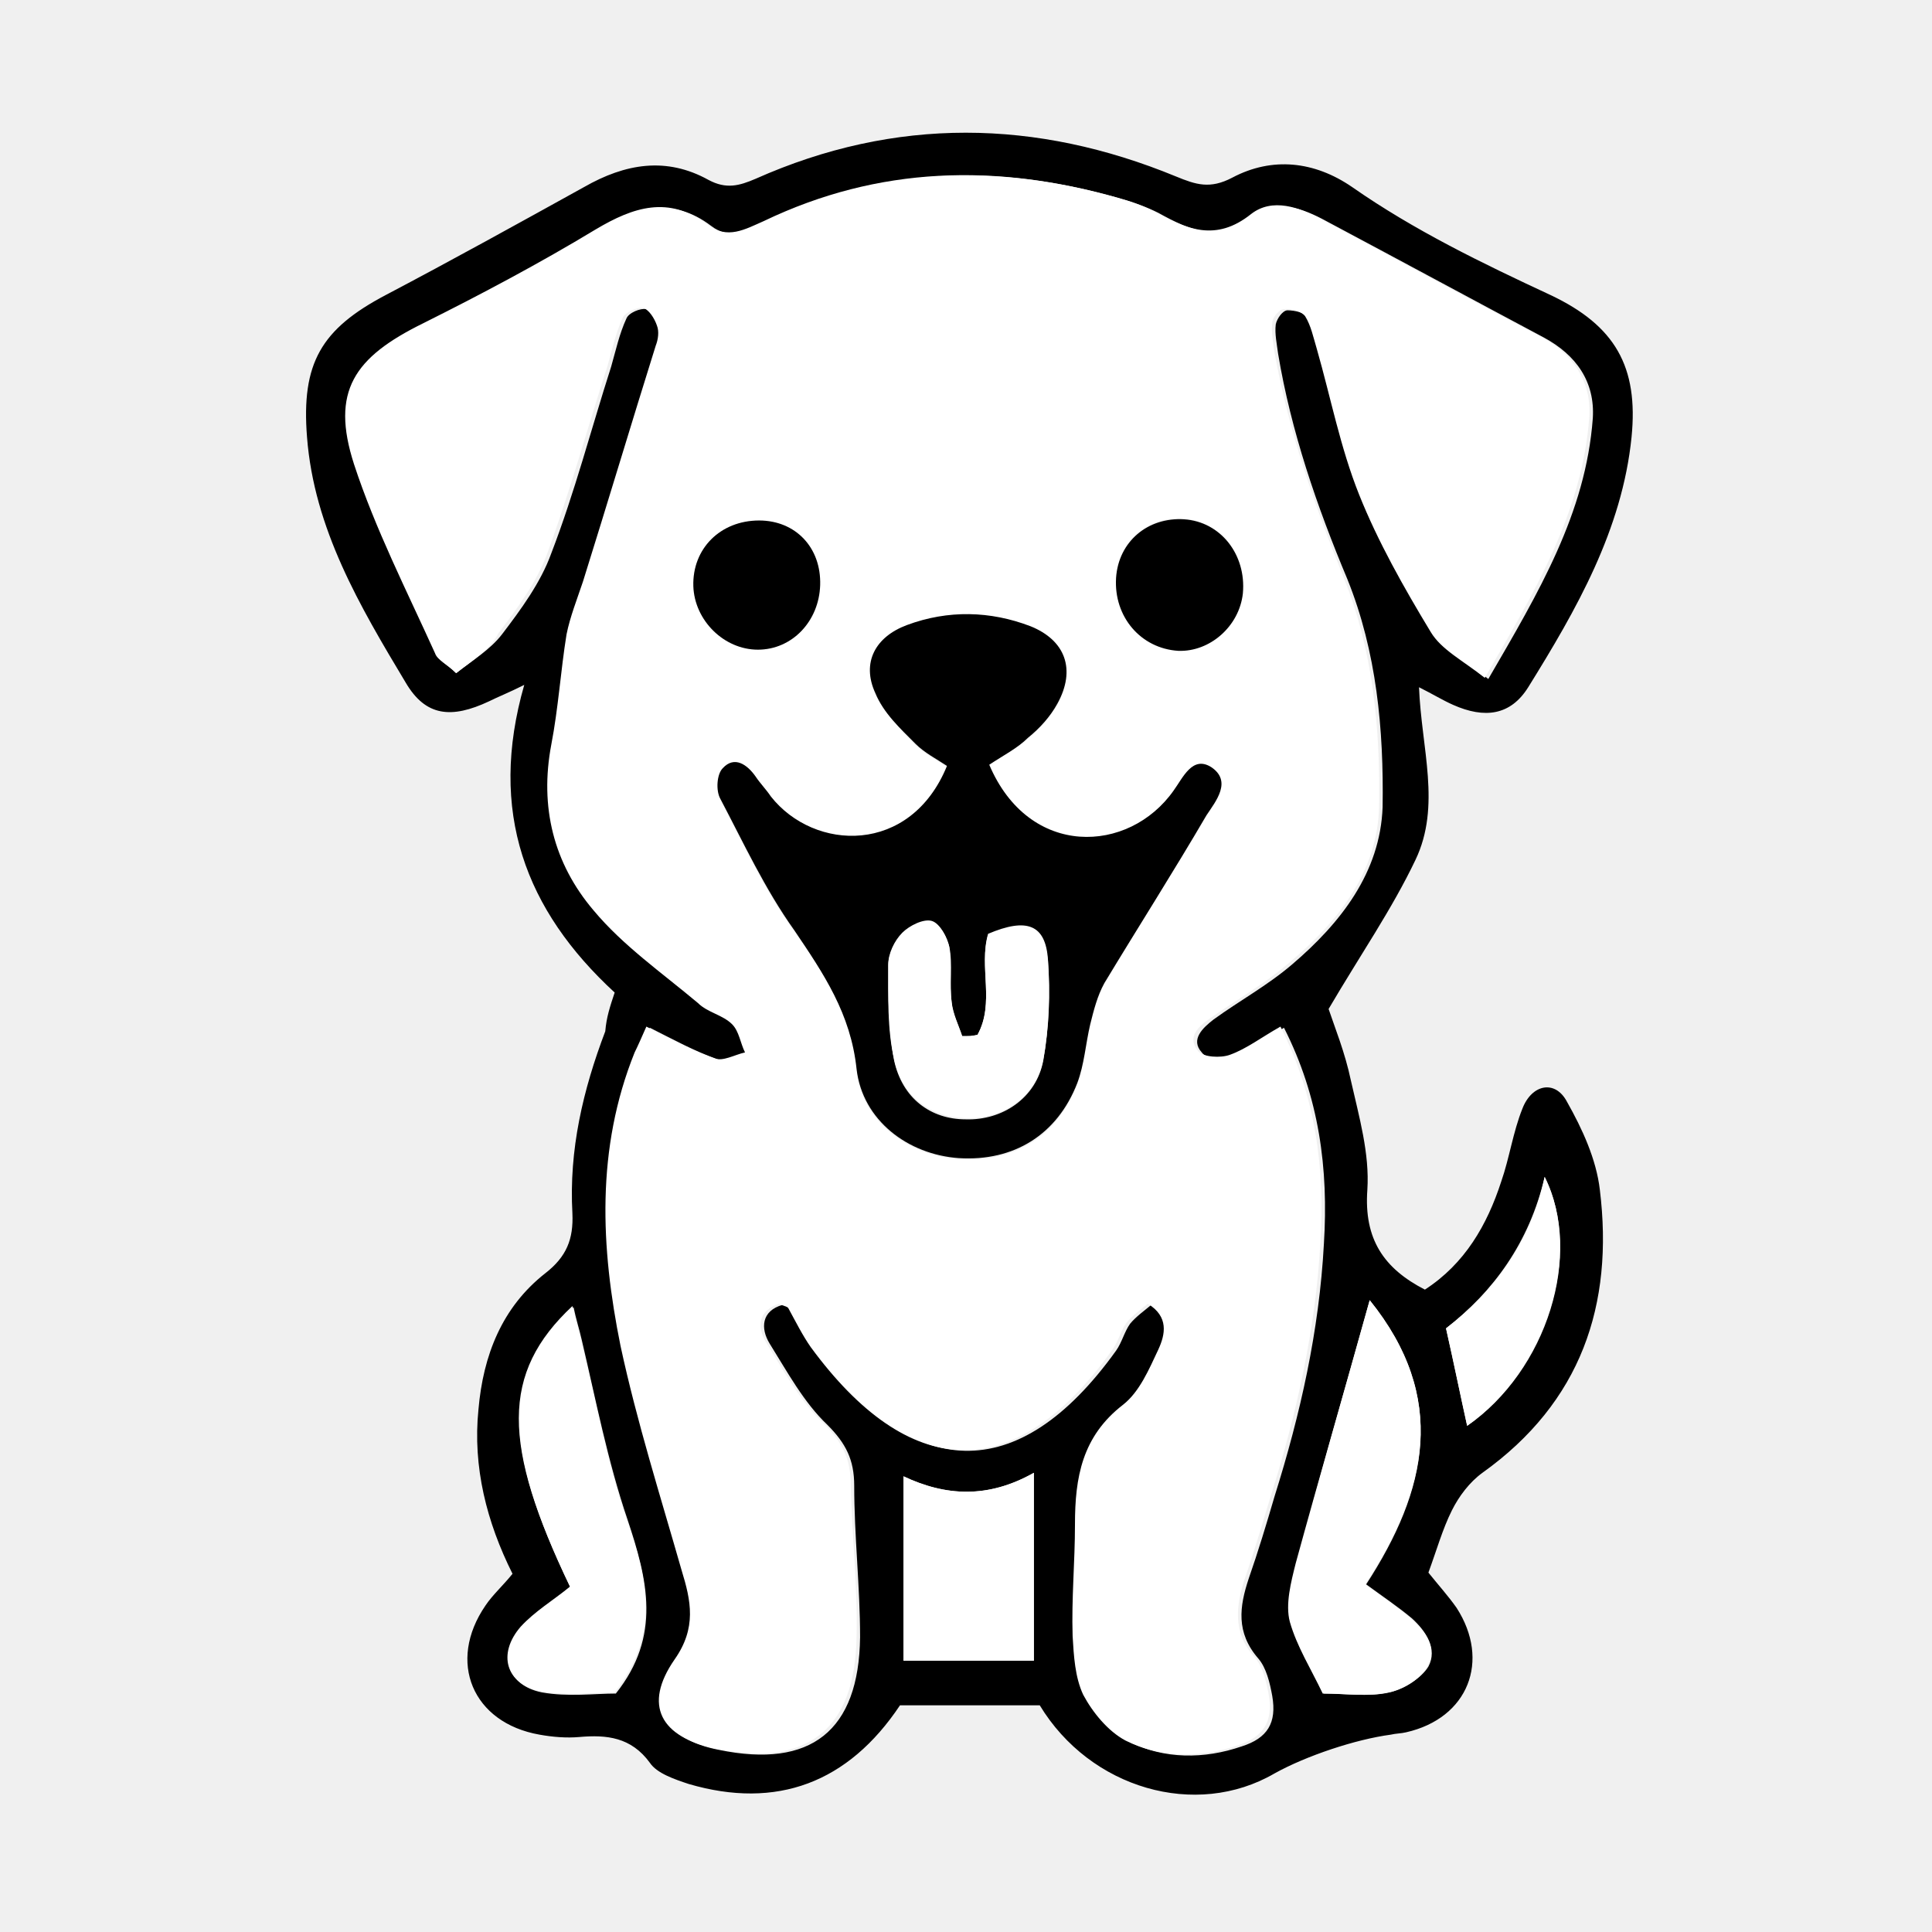
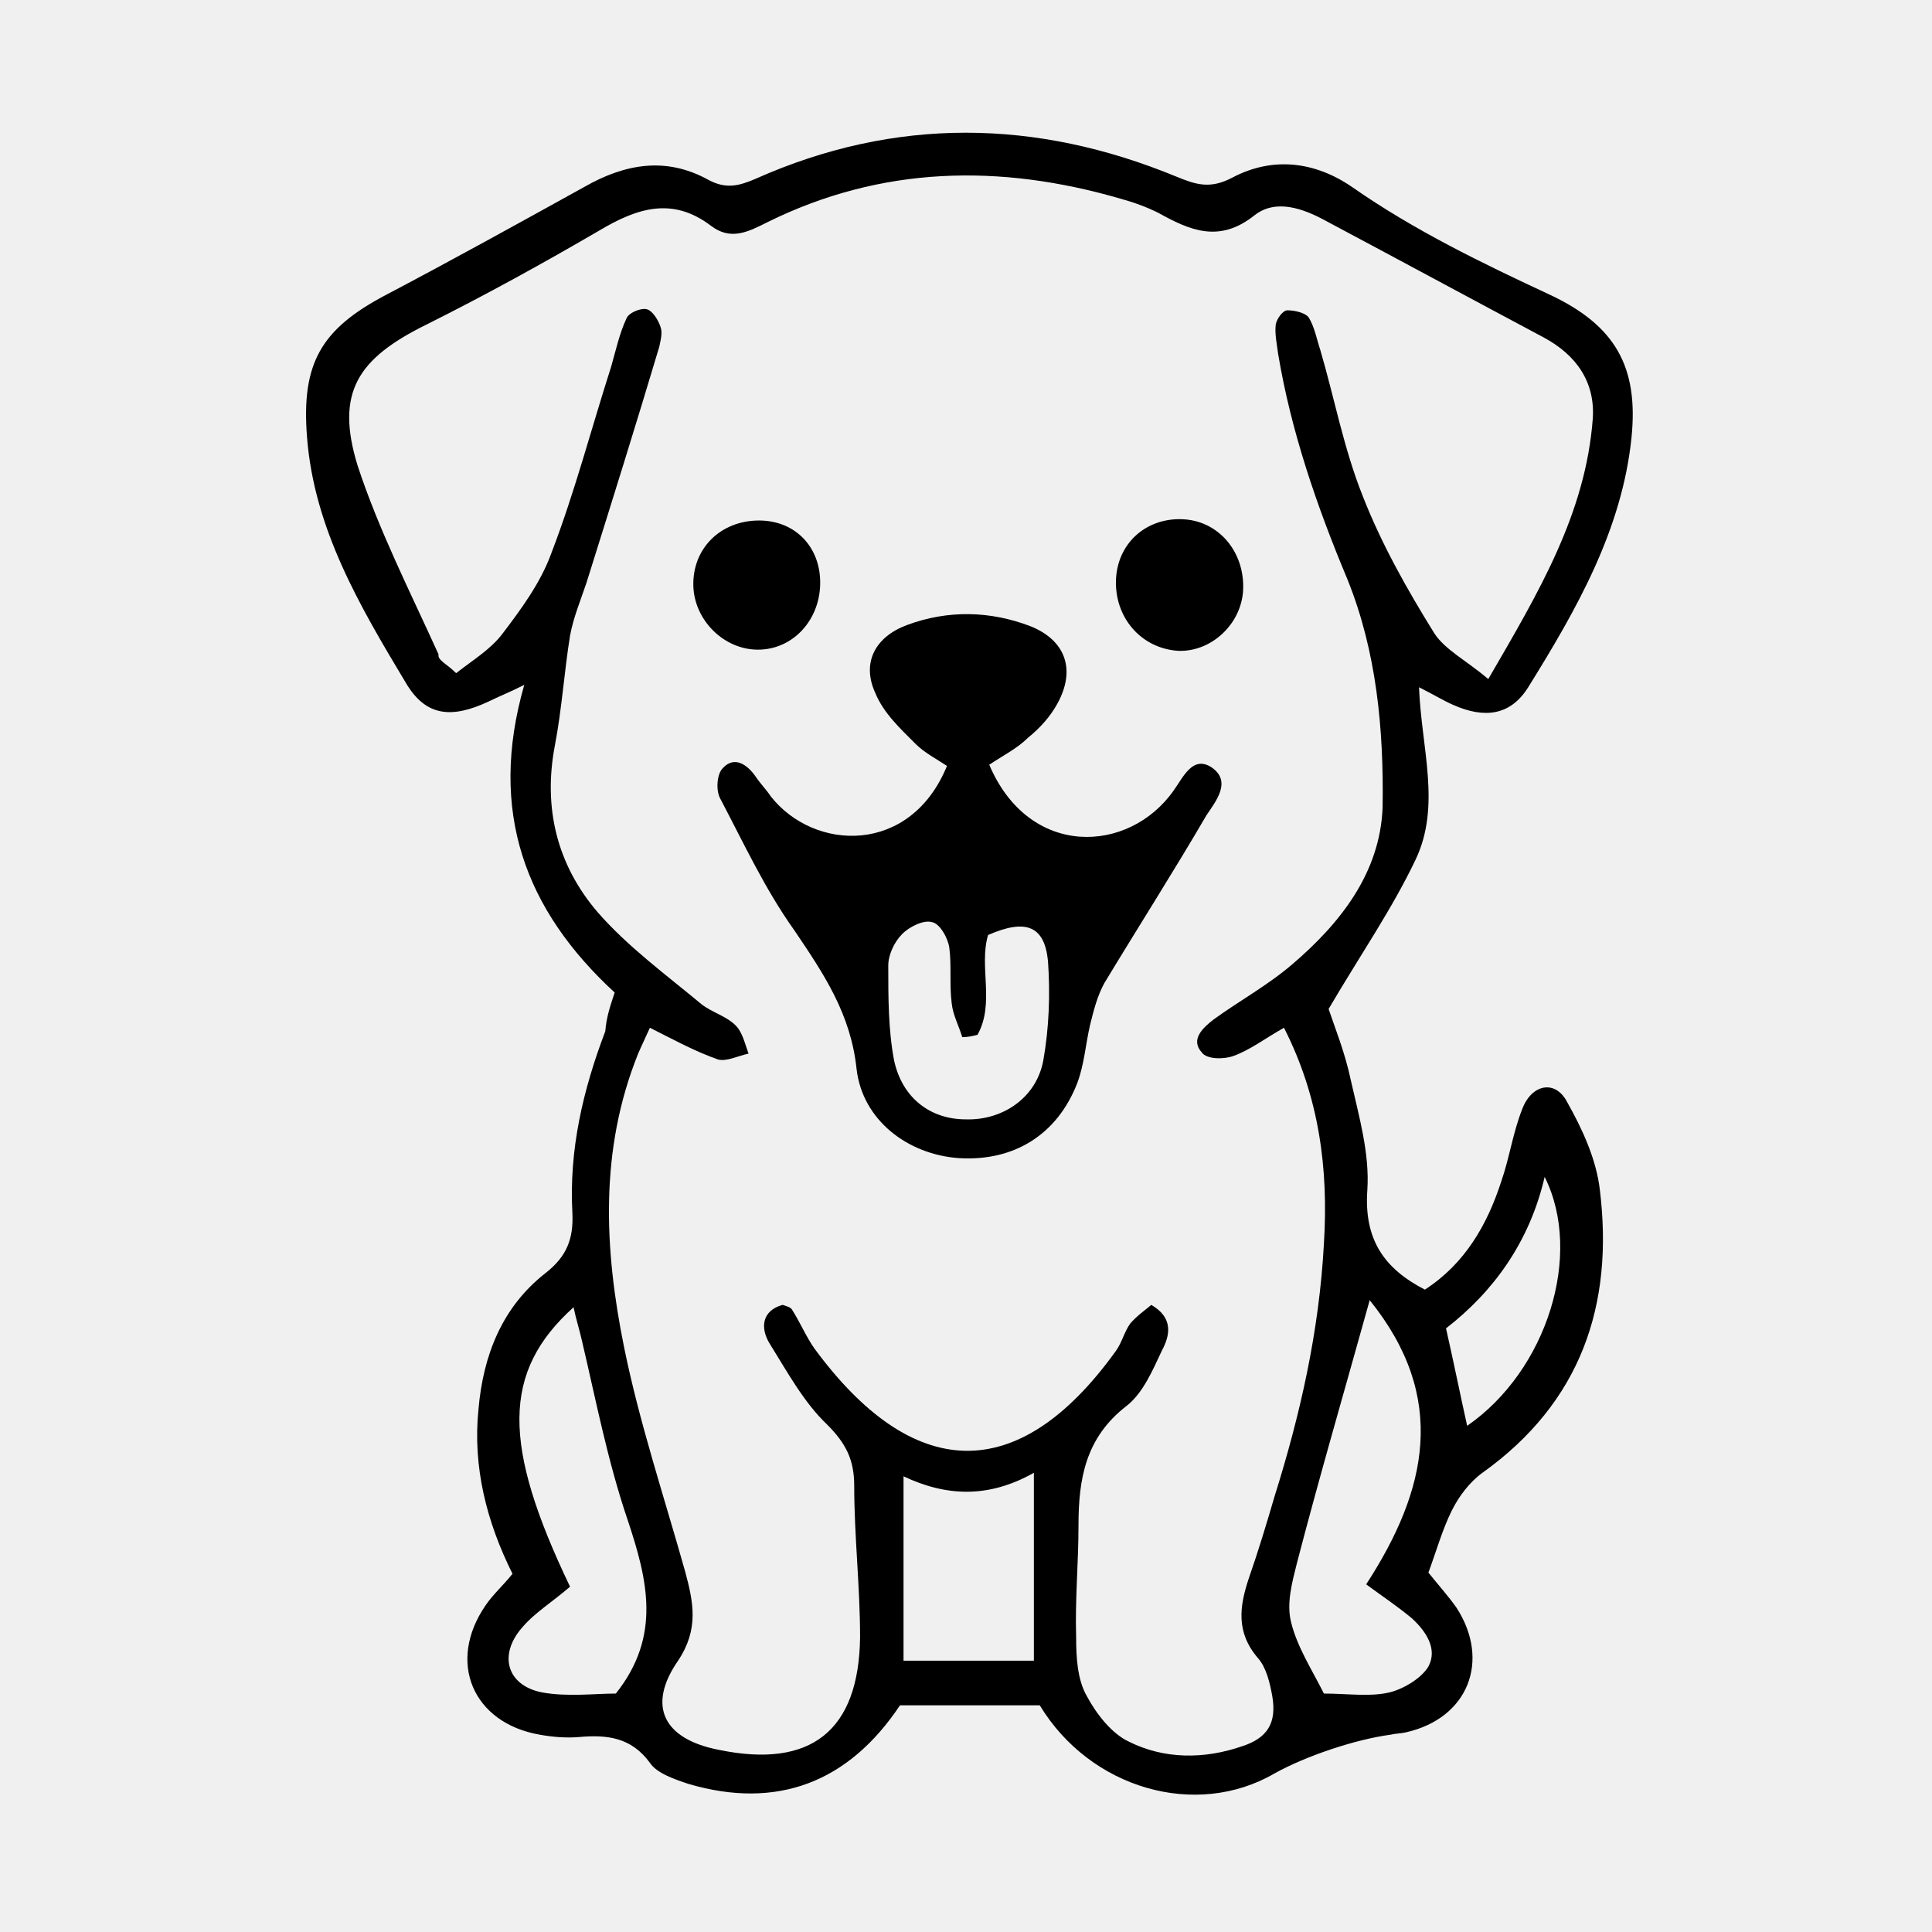
<svg xmlns="http://www.w3.org/2000/svg" viewBox="519.653 180.173 164.534 164.534">
  <g>
    <path d="M572,264.7c-7.6-7-10.8-15.4-7.7-26.2c-1.4,0.7-2.2,1-3,1.4c-3.2,1.5-5.4,1.3-7.1-1.6c-3.9-6.5-7.8-13.1-8.4-20.9   c-0.5-6.3,1.2-9.2,6.7-12.1c5.7-3,11.3-6.1,16.9-9.2c3.5-2,7-2.6,10.6-0.6c1.5,0.8,2.6,0.5,4-0.1c11.9-5.3,23.9-5.1,35.8-0.2   c1.7,0.7,2.9,1.1,4.8,0.1c3.4-1.8,7-1.4,10.2,0.8c5.3,3.7,11.1,6.5,16.9,9.2c5.5,2.6,7.5,6.1,6.9,12.1c-0.8,7.9-4.7,14.7-8.8,21.3   c-1.5,2.4-3.7,2.7-6.4,1.5c-0.9-0.4-1.7-0.9-2.9-1.5c0.2,5.2,1.9,10.1-0.3,14.7c-2,4.2-4.7,8.1-7.4,12.7c0.5,1.5,1.4,3.7,1.9,6.1   c0.7,3.1,1.6,6.2,1.4,9.3c-0.3,4.2,1.4,6.7,4.9,8.5c3.4-2.2,5.3-5.5,6.5-9.2c0.7-2,1-4.2,1.8-6.2c0.8-2.1,2.8-2.5,3.8-0.6   c1.3,2.3,2.5,4.9,2.8,7.5c1.2,9.8-1.6,18.1-10,24.1c-1.1,0.8-2,2-2.6,3.2c-0.8,1.6-1.3,3.4-2,5.3c0.8,1,1.7,2,2.4,3   c2.9,4.5,1,9.4-4.3,10.6c-0.4,0.1-0.9,0.1-1.3,0.2c-3,0.4-7.2,1.8-9.9,3.3c-6.7,3.9-15.7,1.3-20-5.8c-3.9,0-7.9,0-11.9,0   c-4.4,6.6-10.5,8.9-18,6.7c-1.2-0.4-2.7-0.9-3.3-1.8c-1.6-2.2-3.7-2.4-6-2.2c-1.1,0.1-2.3,0-3.4-0.2c-5.7-1-7.9-6.2-4.6-11   c0.6-0.9,1.5-1.7,2.3-2.7c-2.2-4.4-3.4-9.1-2.9-14c0.4-4.6,2-8.7,5.7-11.6c1.8-1.4,2.4-2.9,2.3-5.1c-0.3-5.4,0.9-10.5,2.8-15.5   C571.3,266.8,571.6,265.9,572,264.7z M558.5,237.5c1.4-1.1,2.9-2,3.9-3.3c1.6-2.1,3.3-4.4,4.2-6.9c2-5.2,3.4-10.6,5.1-15.9   c0.4-1.4,0.7-2.8,1.3-4.1c0.2-0.5,1.2-0.9,1.7-0.8c0.5,0.1,1,0.9,1.2,1.5c0.2,0.5,0,1.2-0.1,1.7c-2,6.7-4.1,13.4-6.2,20.1   c-0.5,1.5-1.1,2.9-1.4,4.5c-0.5,3.1-0.7,6.3-1.3,9.4c-1,5.3,0.2,10.1,3.6,14.1c2.6,3,5.9,5.4,8.9,7.9c0.9,0.7,2.1,1,2.9,1.8   c0.6,0.6,0.8,1.6,1.1,2.4c-0.9,0.2-1.9,0.7-2.6,0.5c-2-0.7-3.8-1.7-5.8-2.7c-0.4,0.9-0.7,1.5-1,2.2c-3.3,8.2-2.9,16.6-1.2,25   c1.3,6.4,3.4,12.7,5.2,19.1c0.7,2.6,1.2,4.9-0.6,7.6c-2.7,3.9-1.2,6.7,3.5,7.6c7.8,1.6,11.9-1.6,12-9.6c0-4.3-0.5-8.6-0.5-12.9   c0-2.2-0.7-3.6-2.3-5.2c-2-1.9-3.4-4.5-4.9-6.9c-0.8-1.3-0.7-2.8,1.1-3.3c0.3,0.1,0.7,0.2,0.8,0.4c0.7,1.1,1.2,2.3,1.9,3.3   c8.3,11.3,17.3,11.9,25.7,0.2c0.5-0.7,0.7-1.6,1.2-2.3c0.5-0.6,1.2-1.1,1.8-1.6c1.9,1.1,1.6,2.6,0.9,3.9c-0.8,1.7-1.6,3.6-3,4.7   c-3.5,2.7-4.1,6.2-4.1,10.2c0,3.2-0.3,6.3-0.2,9.5c0,1.7,0.1,3.6,0.9,5c0.8,1.5,2.1,3.2,3.6,3.9c3,1.5,6.4,1.5,9.6,0.4   c2.2-0.7,3-2,2.6-4.3c-0.2-1.1-0.5-2.4-1.2-3.2c-1.9-2.2-1.6-4.4-0.8-6.8c0.8-2.3,1.5-4.6,2.2-7c2.2-7,3.8-14.1,4.2-21.5   c0.4-6.4-0.4-12.5-3.4-18.4c-1.6,0.9-2.9,1.9-4.3,2.4c-0.8,0.3-2.3,0.3-2.7-0.3c-1-1.1,0.1-2.1,1-2.8c2.2-1.6,4.6-2.9,6.7-4.7   c4.1-3.5,7.5-7.8,7.7-13.4c0.1-6.6-0.5-13.2-3-19.4c-2.6-6.2-4.8-12.6-5.9-19.2c-0.1-0.8-0.3-1.7-0.2-2.5c0.1-0.5,0.6-1.2,1-1.2   c0.6,0,1.5,0.2,1.8,0.6c0.5,0.8,0.7,1.9,1,2.8c1.2,4.1,2,8.4,3.6,12.4c1.6,4.1,3.8,8,6.1,11.7c0.9,1.4,2.7,2.3,4.6,3.9   c4.3-7.4,8.3-14.1,8.9-22.2c0.2-3.1-1.4-5.4-4.2-6.9c-6.2-3.3-12.3-6.6-18.5-9.9c-2-1.1-4.3-1.9-6.1-0.5c-3,2.4-5.5,1.3-8.2-0.2   c-1-0.5-2.1-0.9-3.2-1.2c-10.3-3-20.4-2.8-30.1,2c-1.6,0.8-3.1,1.6-4.8,0.3c-3.3-2.5-6.3-1.5-9.5,0.4c-4.8,2.8-9.7,5.5-14.7,8   c-5.9,2.9-7.8,5.8-5.9,12c1.8,5.5,4.5,10.8,6.9,16.1C556.9,236.4,557.7,236.7,558.5,237.5z M636.3,290.9   c-2.2,7.9-4.3,15.1-6.2,22.4c-0.4,1.6-0.9,3.4-0.5,5c0.5,2.1,1.8,4.1,2.8,6.1c2,0,3.9,0.3,5.6-0.1c1.2-0.3,2.7-1.2,3.3-2.2   c0.8-1.5-0.2-3-1.4-4.1c-1.2-1-2.4-1.8-3.9-2.9C641.2,307.1,643,299.2,636.3,290.9z M568.2,315.3c-1.5,1.3-3,2.2-4.1,3.5   c-2,2.3-1.3,4.9,1.7,5.5c2.2,0.4,4.5,0.1,6.3,0.1c3.9-4.9,2.7-9.7,1-14.8c-1.7-5-2.7-10.2-3.9-15.3c-0.2-0.9-0.5-1.8-0.7-2.8   C562.4,297,562.4,303.2,568.2,315.3z M596.6,305.9c0,5.5,0,10.6,0,15.7c4,0,7.5,0,11.1,0c0-5.4,0-10.4,0-16   C603.8,307.8,600.2,307.6,596.6,305.9z M651.2,280.4c-1.3,5.6-4.4,9.8-8.4,12.9c0.7,3.1,1.2,5.6,1.8,8.3   C651.4,296.9,654.5,287,651.2,280.4z" fill="rgb(0, 0, 0)" />
-     <path d="M558.5,237.5c-0.8-0.8-1.6-1.1-1.8-1.7c-2.4-5.3-5.1-10.6-6.9-16.1c-2-6.2,0-9.1,5.9-12c5-2.5,9.9-5.1,14.7-8   c3.2-1.9,6.2-2.9,9.5-0.4c1.7,1.3,3.2,0.4,4.8-0.3c9.8-4.7,19.8-4.9,30.1-2c1.1,0.3,2.2,0.7,3.2,1.2c2.7,1.5,5.2,2.6,8.2,0.2   c1.8-1.4,4.1-0.6,6.1,0.5c6.2,3.3,12.3,6.7,18.5,9.9c2.8,1.5,4.4,3.8,4.2,6.9c-0.6,8.1-4.6,14.8-8.9,22.2c-1.9-1.5-3.7-2.4-4.6-3.9   c-2.3-3.8-4.5-7.7-6.1-11.7c-1.6-4-2.4-8.2-3.6-12.4c-0.3-1-0.5-2-1-2.8c-0.3-0.4-1.2-0.7-1.8-0.6c-0.4,0-1,0.7-1,1.2   c-0.1,0.8,0.1,1.7,0.2,2.5c1.2,6.7,3.4,13,5.9,19.2c2.5,6.2,3.1,12.8,3,19.4c-0.1,5.6-3.5,9.9-7.7,13.4c-2.1,1.8-4.4,3.1-6.7,4.7   c-1,0.7-2,1.6-1,2.8c0.4,0.5,1.9,0.6,2.7,0.3c1.4-0.5,2.7-1.5,4.3-2.4c3,5.9,3.8,12.1,3.4,18.4c-0.4,7.3-2,14.5-4.2,21.5   c-0.7,2.3-1.4,4.7-2.2,7c-0.8,2.4-1.1,4.7,0.8,6.8c0.7,0.8,1,2.1,1.2,3.2c0.4,2.2-0.4,3.6-2.6,4.3c-3.2,1.1-6.6,1.1-9.6-0.4   c-1.5-0.8-2.8-2.4-3.6-3.9c-0.7-1.5-0.8-3.3-0.9-5c-0.1-3.2,0.2-6.3,0.2-9.5c0-4,0.6-7.5,4.1-10.2c1.4-1.1,2.2-3,3-4.7   c0.6-1.3,0.9-2.8-0.9-3.9c-0.6,0.5-1.3,1-1.8,1.6c-0.5,0.7-0.7,1.6-1.2,2.3c-8.4,11.8-17.4,11.1-25.7-0.2c-0.7-1-1.3-2.2-1.9-3.3   c-0.1-0.2-0.5-0.2-0.8-0.4c-1.8,0.6-1.9,2-1.1,3.3c1.5,2.4,2.9,5,4.9,6.9c1.6,1.6,2.3,3,2.3,5.2c0.1,4.3,0.6,8.6,0.5,12.9   c-0.1,8-4.2,11.2-12,9.6c-4.7-1-6.2-3.7-3.5-7.6c1.9-2.7,1.4-5,0.6-7.6c-1.8-6.3-3.8-12.6-5.2-19.1c-1.7-8.4-2.1-16.8,1.2-25   c0.3-0.6,0.6-1.3,1-2.2c2,1,3.8,2,5.8,2.7c0.7,0.3,1.7-0.3,2.6-0.5c-0.4-0.8-0.5-1.8-1.1-2.4c-0.8-0.8-2.1-1-2.9-1.8   c-3.1-2.6-6.4-4.9-8.9-7.9c-3.4-4-4.6-8.8-3.6-14.1c0.6-3.1,0.8-6.3,1.3-9.4c0.3-1.5,0.9-3,1.4-4.5c2.1-6.7,4.1-13.4,6.2-20.1   c0.2-0.5,0.3-1.2,0.1-1.7c-0.2-0.6-0.7-1.4-1.2-1.5c-0.5-0.1-1.5,0.4-1.7,0.8c-0.6,1.3-0.9,2.7-1.3,4.1c-1.7,5.3-3.2,10.7-5.1,15.9   c-0.9,2.5-2.6,4.8-4.2,6.9C561.4,235.5,559.9,236.4,558.5,237.5z M603.9,245.3c1.2-0.8,2.4-1.4,3.3-2.2c0.9-0.8,1.8-1.8,2.5-2.9   c1.6-2.9,0.7-5.5-2.3-6.6c-3.5-1.3-7-1.4-10.5-0.1c-2.7,1-3.8,3.3-2.7,5.8c0.7,1.6,2.2,2.9,3.4,4.3c0.8,0.8,1.8,1.3,2.7,1.9   c-3,7.6-11.2,7.2-15,2.6c-0.4-0.6-0.9-1.1-1.3-1.7c-0.8-1-1.8-1.8-2.8-0.7c-0.5,0.5-0.5,1.9-0.2,2.6c2,3.8,3.8,7.8,6.3,11.2   c2.6,3.6,4.9,7.1,5.3,11.8c0.4,4.4,4.4,7.3,8.7,7.6c4.7,0.3,8.4-1.9,10.1-6.4c0.6-1.6,0.7-3.3,1.1-5c0.3-1.2,0.6-2.5,1.2-3.5   c2.8-4.8,5.8-9.5,8.7-14.3c0.8-1.3,2.2-3,0.4-4.1c-1.6-1.1-2.4,0.9-3.2,2C615.8,252.9,607.2,253.2,603.9,245.3z M584.3,224.5   c-3.2,0-5.7,2.4-5.6,5.6c0.1,2.9,2.6,5.4,5.5,5.4c2.9,0,5.3-2.5,5.3-5.5C589.5,226.8,587.4,224.5,584.3,224.5z M614.7,229.4   c-0.2,3.2,2.1,5.9,5.2,6.1c2.8,0.2,5.3-2,5.5-4.9c0.3-3.3-1.9-6-5-6.3C617.4,224.2,614.9,226.3,614.7,229.4z" fill="rgb(255, 255, 255)" />
-     <path d="M636.3,290.9c6.7,8.3,4.9,16.2-0.4,24.2c1.4,1,2.7,1.9,3.9,2.9c1.3,1.1,2.3,2.6,1.4,4.1   c-0.6,1.1-2.1,2-3.3,2.2c-1.8,0.4-3.7,0.1-5.6,0.1c-1-2.1-2.2-4-2.8-6.1c-0.4-1.5,0.1-3.4,0.5-5C632,306,634.1,298.8,636.3,290.9z" fill="rgb(255, 255, 255)" />
-     <path d="M568.2,315.3c-5.8-12.1-5.9-18.2,0.2-23.9c0.3,1.1,0.5,2,0.7,2.8c1.3,5.1,2.2,10.4,3.9,15.3   c1.8,5.1,2.9,9.8-1,14.8c-1.8,0-4.1,0.3-6.3-0.1c-3-0.6-3.7-3.2-1.7-5.5C565.2,317.4,566.7,316.5,568.2,315.3z" fill="rgb(255, 255, 255)" />
-     <path d="M596.6,305.9c3.6,1.7,7.2,1.9,11.1-0.3c0,5.6,0,10.6,0,16c-3.6,0-7.1,0-11.1,0   C596.6,316.5,596.6,311.4,596.6,305.9z" fill="rgb(255, 255, 255)" />
-     <path d="M651.2,280.4c3.3,6.6,0.1,16.5-6.6,21.2c-0.6-2.7-1.1-5.2-1.8-8.3C646.8,290.2,650,286.1,651.2,280.4z" fill="rgb(255, 255, 255)" />
+     <path d="M558.5,237.5c-0.8-0.8-1.6-1.1-1.8-1.7c-2.4-5.3-5.1-10.6-6.9-16.1c-2-6.2,0-9.1,5.9-12c5-2.5,9.9-5.1,14.7-8   c3.2-1.9,6.2-2.9,9.5-0.4c1.7,1.3,3.2,0.4,4.8-0.3c9.8-4.7,19.8-4.9,30.1-2c1.1,0.3,2.2,0.7,3.2,1.2c2.7,1.5,5.2,2.6,8.2,0.2   c1.8-1.4,4.1-0.6,6.1,0.5c6.2,3.3,12.3,6.7,18.5,9.9c2.8,1.5,4.4,3.8,4.2,6.9c-0.6,8.1-4.6,14.8-8.9,22.2c-1.9-1.5-3.7-2.4-4.6-3.9   c-2.3-3.8-4.5-7.7-6.1-11.7c-1.6-4-2.4-8.2-3.6-12.4c-0.3-1-0.5-2-1-2.8c-0.3-0.4-1.2-0.7-1.8-0.6c-0.4,0-1,0.7-1,1.2   c-0.1,0.8,0.1,1.7,0.2,2.5c1.2,6.7,3.4,13,5.9,19.2c2.5,6.2,3.1,12.8,3,19.4c-0.1,5.6-3.5,9.9-7.7,13.4c-2.1,1.8-4.4,3.1-6.7,4.7   c-1,0.7-2,1.6-1,2.8c0.4,0.5,1.9,0.6,2.7,0.3c1.4-0.5,2.7-1.5,4.3-2.4c3,5.9,3.8,12.1,3.4,18.4c-0.4,7.3-2,14.5-4.2,21.5   c-0.7,2.3-1.4,4.7-2.2,7c-0.8,2.4-1.1,4.7,0.8,6.8c0.7,0.8,1,2.1,1.2,3.2c0.4,2.2-0.4,3.6-2.6,4.3c-3.2,1.1-6.6,1.1-9.6-0.4   c-1.5-0.8-2.8-2.4-3.6-3.9c-0.7-1.5-0.8-3.3-0.9-5c-0.1-3.2,0.2-6.3,0.2-9.5c0-4,0.6-7.5,4.1-10.2c1.4-1.1,2.2-3,3-4.7   c0.6-1.3,0.9-2.8-0.9-3.9c-0.6,0.5-1.3,1-1.8,1.6c-0.5,0.7-0.7,1.6-1.2,2.3c-8.4,11.8-17.4,11.1-25.7-0.2c-0.7-1-1.3-2.2-1.9-3.3   c-0.1-0.2-0.5-0.2-0.8-0.4c-1.8,0.6-1.9,2-1.1,3.3c1.5,2.4,2.9,5,4.9,6.9c1.6,1.6,2.3,3,2.3,5.2c0.1,4.3,0.6,8.6,0.5,12.9   c-0.1,8-4.2,11.2-12,9.6c-4.7-1-6.2-3.7-3.5-7.6c1.9-2.7,1.4-5,0.6-7.6c-1.8-6.3-3.8-12.6-5.2-19.1c-1.7-8.4-2.1-16.8,1.2-25   c0.3-0.6,0.6-1.3,1-2.2c2,1,3.8,2,5.8,2.7c0.7,0.3,1.7-0.3,2.6-0.5c-0.4-0.8-0.5-1.8-1.1-2.4c-0.8-0.8-2.1-1-2.9-1.8   c-3.1-2.6-6.4-4.9-8.9-7.9c-3.4-4-4.6-8.8-3.6-14.1c0.6-3.1,0.8-6.3,1.3-9.4c0.3-1.5,0.9-3,1.4-4.5c2.1-6.7,4.1-13.4,6.2-20.1   c0.2-0.5,0.3-1.2,0.1-1.7c-0.2-0.6-0.7-1.4-1.2-1.5c-0.5-0.1-1.5,0.4-1.7,0.8c-0.6,1.3-0.9,2.7-1.3,4.1c-1.7,5.3-3.2,10.7-5.1,15.9   c-0.9,2.5-2.6,4.8-4.2,6.9C561.4,235.5,559.9,236.4,558.5,237.5z M603.9,245.3c1.2-0.8,2.4-1.4,3.3-2.2c0.9-0.8,1.8-1.8,2.5-2.9   c1.6-2.9,0.7-5.5-2.3-6.6c-3.5-1.3-7-1.4-10.5-0.1c-2.7,1-3.8,3.3-2.7,5.8c0.7,1.6,2.2,2.9,3.4,4.3c0.8,0.8,1.8,1.3,2.7,1.9   c-3,7.6-11.2,7.2-15,2.6c-0.4-0.6-0.9-1.1-1.3-1.7c-0.8-1-1.8-1.8-2.8-0.7c-0.5,0.5-0.5,1.9-0.2,2.6c2,3.8,3.8,7.8,6.3,11.2   c2.6,3.6,4.9,7.1,5.3,11.8c0.4,4.4,4.4,7.3,8.7,7.6c4.7,0.3,8.4-1.9,10.1-6.4c0.6-1.6,0.7-3.3,1.1-5c0.3-1.2,0.6-2.5,1.2-3.5   c2.8-4.8,5.8-9.5,8.7-14.3c0.8-1.3,2.2-3,0.4-4.1c-1.6-1.1-2.4,0.9-3.2,2C615.8,252.9,607.2,253.2,603.9,245.3z M584.3,224.5   c-3.2,0-5.7,2.4-5.6,5.6c0.1,2.9,2.6,5.4,5.5,5.4c2.9,0,5.3-2.5,5.3-5.5C589.5,226.8,587.4,224.5,584.3,224.5z M614.7,229.4   c-0.2,3.2,2.1,5.9,5.2,6.1c2.8,0.2,5.3-2,5.5-4.9c0.3-3.3-1.9-6-5-6.3C617.4,224.2,614.9,226.3,614.7,229.4z" fill="none" data-pawn-backing-fill="white" />
+     <path d="M636.3,290.9c6.7,8.3,4.9,16.2-0.4,24.2c1.4,1,2.7,1.9,3.9,2.9c1.3,1.1,2.3,2.6,1.4,4.1   c-0.6,1.1-2.1,2-3.3,2.2c-1.8,0.4-3.7,0.1-5.6,0.1c-1-2.1-2.2-4-2.8-6.1c-0.4-1.5,0.1-3.4,0.5-5C632,306,634.1,298.8,636.3,290.9z" fill="none" data-pawn-backing-fill="white" />
+     <path d="M568.2,315.3c-5.8-12.1-5.9-18.2,0.2-23.9c0.3,1.1,0.5,2,0.7,2.8c1.3,5.1,2.2,10.4,3.9,15.3   c1.8,5.1,2.9,9.8-1,14.8c-1.8,0-4.1,0.3-6.3-0.1c-3-0.6-3.7-3.2-1.7-5.5C565.2,317.4,566.7,316.5,568.2,315.3z" fill="none" data-pawn-backing-fill="white" />
+     <path d="M596.6,305.9c3.6,1.7,7.2,1.9,11.1-0.3c0,5.6,0,10.6,0,16c-3.6,0-7.1,0-11.1,0   C596.6,316.5,596.6,311.4,596.6,305.9z" fill="none" data-pawn-backing-fill="white" />
+     <path d="M651.2,280.4c3.3,6.6,0.1,16.5-6.6,21.2c-0.6-2.7-1.1-5.2-1.8-8.3C646.8,290.2,650,286.1,651.2,280.4z" fill="none" data-pawn-backing-fill="white" />
    <path d="M603.9,245.3c3.4,8,11.9,7.6,15.7,2.2c0.8-1.1,1.6-3,3.2-2c1.8,1.2,0.4,2.9-0.4,4.1c-2.8,4.8-5.8,9.5-8.7,14.3   c-0.6,1.1-0.9,2.3-1.2,3.5c-0.4,1.7-0.5,3.4-1.1,5c-1.7,4.4-5.4,6.7-10.1,6.4c-4.3-0.3-8.2-3.2-8.7-7.6c-0.5-4.7-2.8-8.1-5.3-11.8   c-2.5-3.5-4.3-7.4-6.3-11.2c-0.4-0.7-0.3-2.1,0.2-2.6c1-1.1,2.1-0.3,2.8,0.7c0.4,0.6,0.9,1.1,1.3,1.7c3.7,4.7,11.9,5,15-2.6   c-0.9-0.6-1.9-1.1-2.7-1.9c-1.3-1.3-2.7-2.6-3.4-4.3c-1.2-2.6,0-4.8,2.7-5.8c3.5-1.3,7.1-1.2,10.5,0.1c3,1.2,3.9,3.7,2.3,6.6   c-0.6,1.1-1.5,2.1-2.5,2.9C606.3,243.9,605.1,244.5,603.9,245.3z M602.9,268.3c-0.4,0.1-0.8,0.2-1.3,0.2c-0.3-1-0.8-1.9-0.9-2.9   c-0.2-1.6,0-3.2-0.2-4.7c-0.1-0.8-0.8-2.1-1.5-2.2c-0.7-0.2-1.9,0.4-2.5,1c-0.7,0.7-1.2,1.8-1.2,2.7c0,2.7,0,5.5,0.5,8.1   c0.7,3.2,3.1,5,6.1,5c3.1,0.1,6-1.8,6.6-5c0.5-2.8,0.6-5.7,0.4-8.5c-0.3-3-1.9-3.6-5.1-2.2C603,262.5,604.4,265.6,602.9,268.3z" fill="rgb(0, 0, 0)" />
    <path d="M584.3,224.5c3.1,0,5.3,2.3,5.2,5.5c-0.1,3.1-2.4,5.5-5.3,5.5c-2.9,0-5.4-2.5-5.5-5.4C578.6,226.9,581,224.5,584.3,224.5z" fill="rgb(0, 0, 0)" />
    <path d="M614.7,229.4c0.2-3.1,2.7-5.2,5.8-5c3.1,0.2,5.3,3,5,6.3c-0.3,2.8-2.8,5-5.5,4.9C616.8,235.4,614.5,232.7,614.7,229.4z" fill="rgb(0, 0, 0)" />
-     <path d="M602.9,268.3c1.5-2.7,0.1-5.8,0.9-8.6c3.3-1.4,4.9-0.8,5.1,2.2c0.2,2.8,0.1,5.8-0.4,8.5   c-0.6,3.2-3.5,5.1-6.6,5c-3-0.1-5.4-1.8-6.1-5c-0.6-2.6-0.5-5.4-0.5-8.1c0-0.9,0.5-2,1.2-2.7c0.6-0.6,1.8-1.2,2.5-1   c0.7,0.2,1.3,1.4,1.5,2.2c0.3,1.5,0,3.2,0.2,4.7c0.1,1,0.6,2,0.9,2.9C602.1,268.4,602.5,268.4,602.9,268.3z" fill="rgb(255, 255, 255)" />
+     <path d="M602.9,268.3c1.5-2.7,0.1-5.8,0.9-8.6c3.3-1.4,4.9-0.8,5.1,2.2c0.2,2.8,0.1,5.8-0.4,8.5   c-0.6,3.2-3.5,5.1-6.6,5c-3-0.1-5.4-1.8-6.1-5c-0.6-2.6-0.5-5.4-0.5-8.1c0-0.9,0.5-2,1.2-2.7c0.6-0.6,1.8-1.2,2.5-1   c0.7,0.2,1.3,1.4,1.5,2.2c0.3,1.5,0,3.2,0.2,4.7c0.1,1,0.6,2,0.9,2.9C602.1,268.4,602.5,268.4,602.9,268.3z" fill="none" data-pawn-backing-fill="white" />
  </g>
</svg>
